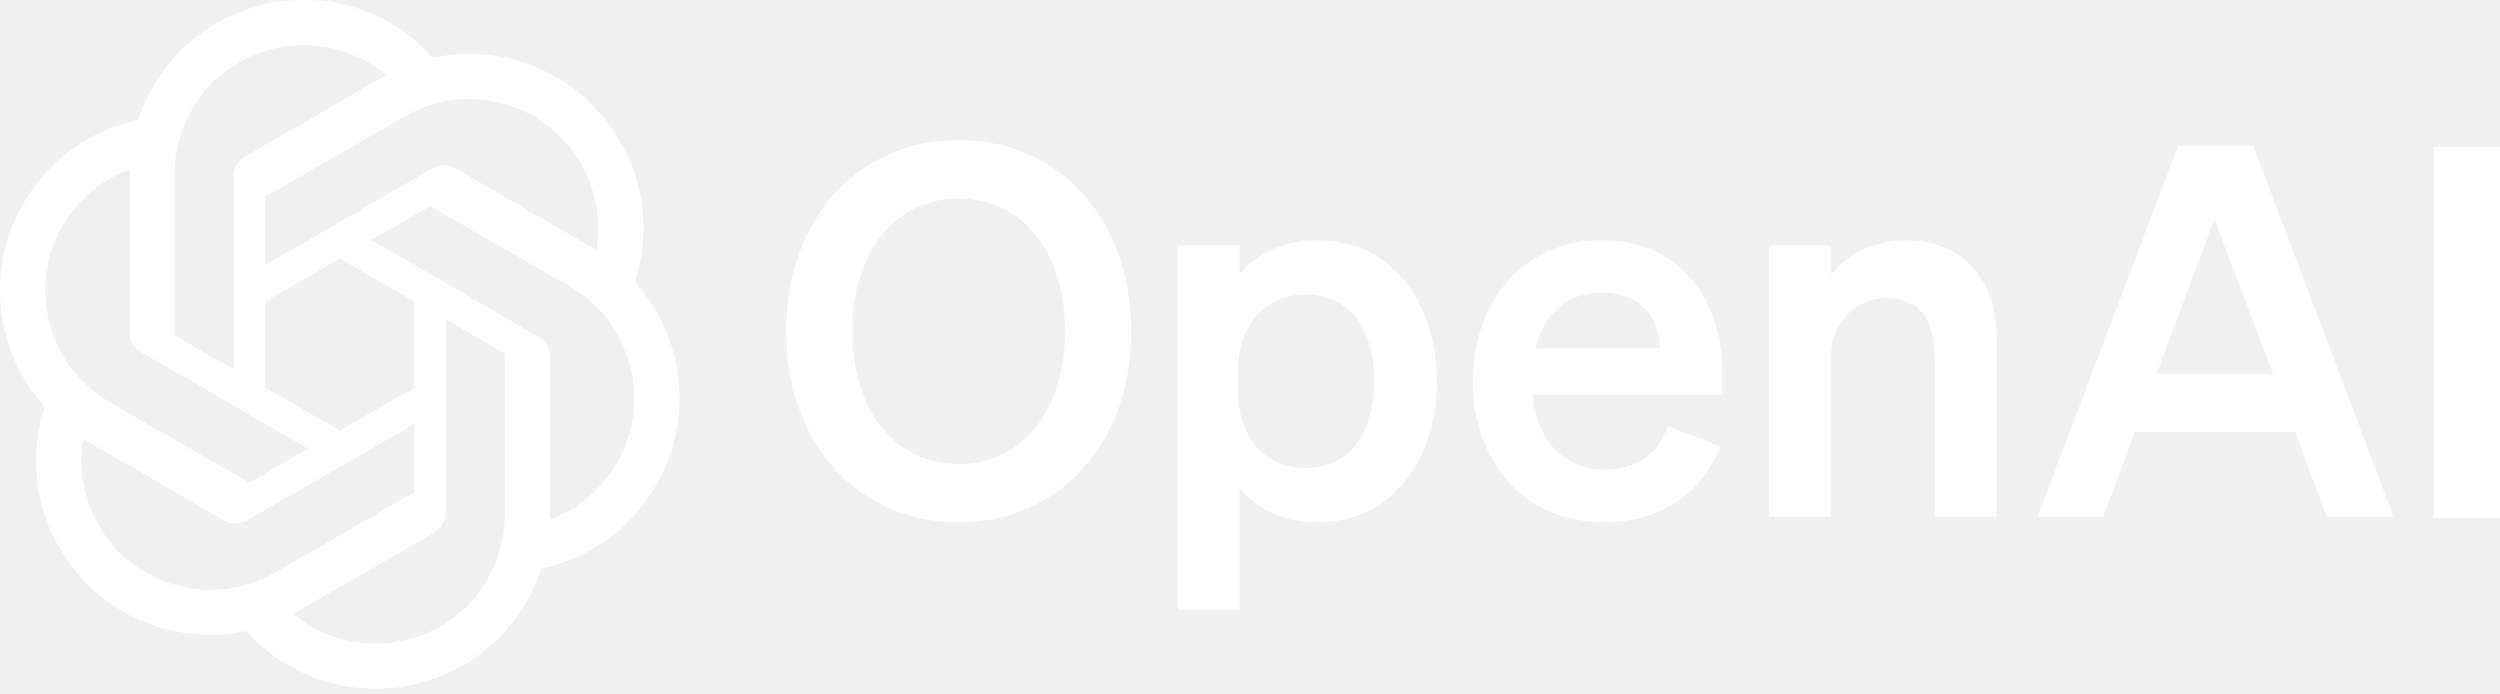
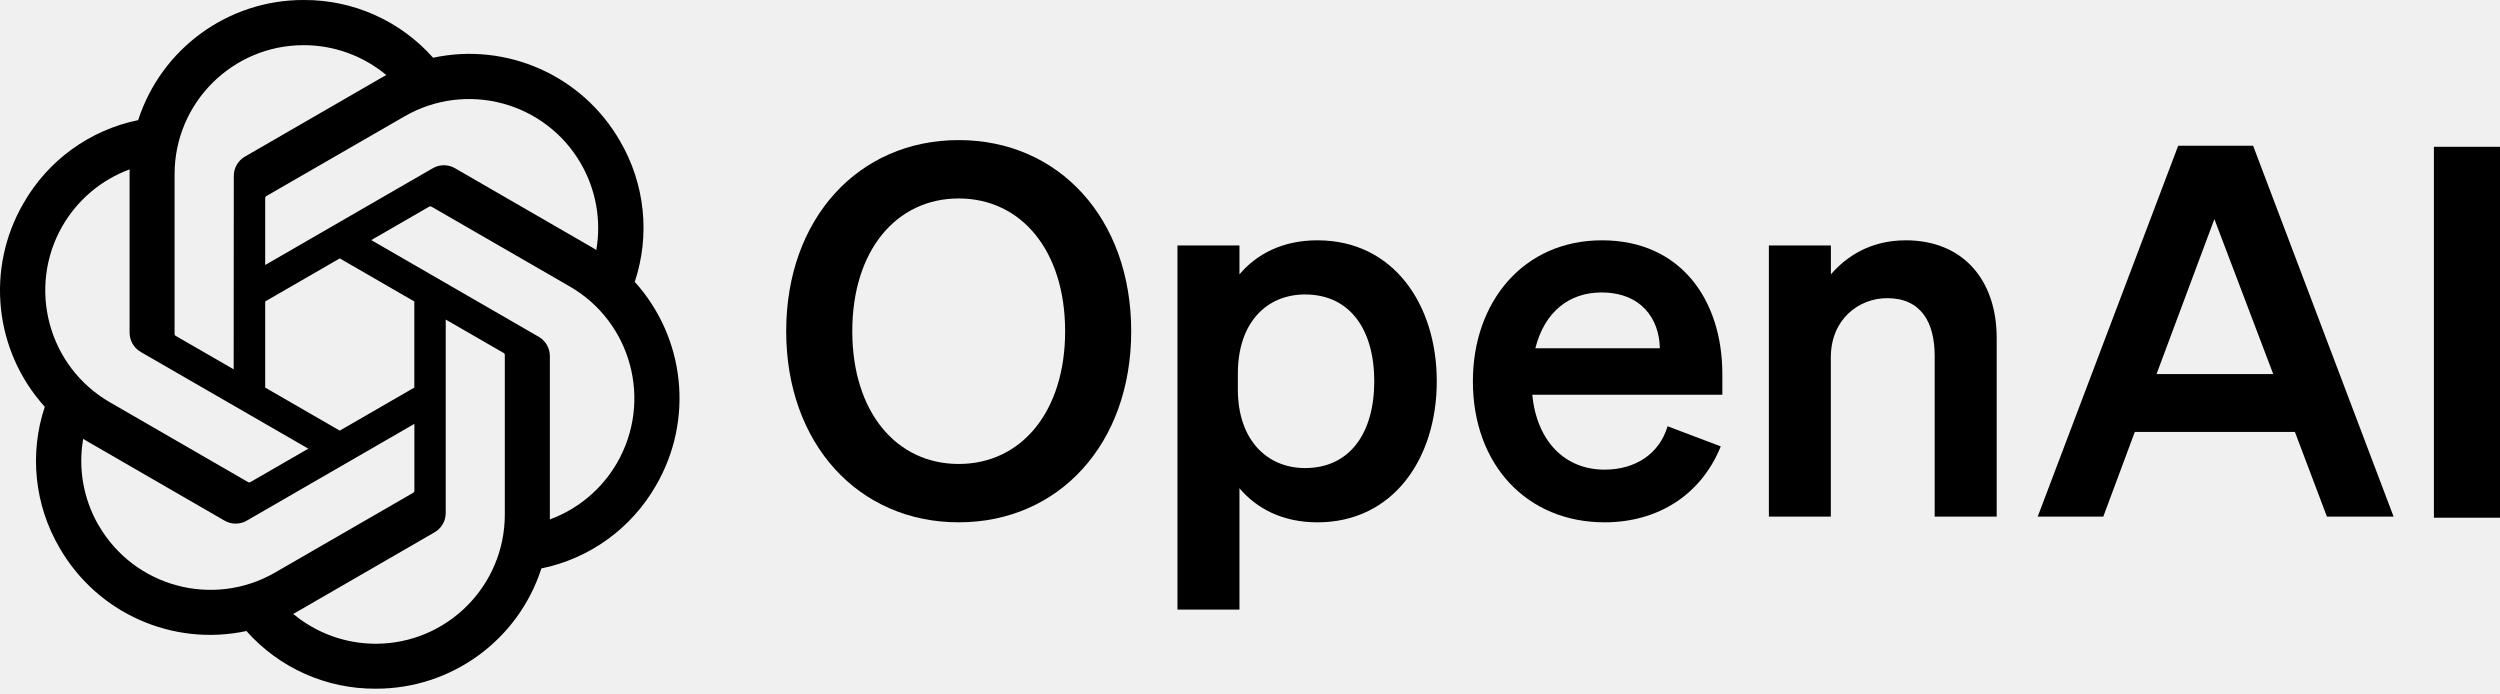
- <svg xmlns="http://www.w3.org/2000/svg" width="256" height="71" viewBox="0 0 256 71" fill="none">
-   <path d="M80.506 33.916C80.506 45.448 87.909 53.485 98.171 53.485C108.434 53.485 115.836 45.448 115.836 33.916C115.836 22.383 108.434 14.346 98.171 14.346C87.909 14.346 80.506 22.383 80.506 33.916ZM109.069 33.916C109.069 42.169 104.572 47.51 98.171 47.51C91.77 47.51 87.274 42.169 87.274 33.916C87.274 25.662 91.77 20.322 98.171 20.322C104.572 20.322 109.069 25.662 109.069 33.916Z" fill="white" />
-   <path d="M134.906 53.486C142.681 53.486 147.125 46.927 147.125 39.047C147.125 31.167 142.681 24.608 134.906 24.608C131.306 24.608 128.662 26.035 126.92 28.097V25.133H120.572V62.426H126.92V49.997C128.668 52.059 131.312 53.486 134.906 53.486ZM126.757 38.249C126.757 33.013 129.722 30.153 133.636 30.153C138.237 30.153 140.724 33.753 140.724 39.041C140.724 44.33 138.237 47.929 133.636 47.929C129.722 47.929 126.757 45.023 126.757 39.892V38.249Z" fill="white" />
-   <path d="M164.306 53.486C169.863 53.486 174.248 50.579 176.205 45.71L170.76 43.648C169.915 46.502 167.428 48.092 164.306 48.092C160.235 48.092 157.375 45.186 156.903 40.422H176.368V38.307C176.368 30.689 172.082 24.608 164.044 24.608C156.006 24.608 150.823 30.904 150.823 39.047C150.823 47.615 156.379 53.486 164.312 53.486H164.306ZM163.992 29.949C168.01 29.949 169.915 32.594 169.967 35.663H157.218C158.167 31.906 160.707 29.949 163.986 29.949H163.992Z" fill="white" />
-   <path d="M181.127 52.903H187.476V36.612C187.476 32.646 190.382 30.532 193.242 30.532C196.731 30.532 198.111 33.019 198.111 36.455V52.903H204.46V34.603C204.46 28.627 200.971 24.608 195.152 24.608C191.553 24.608 189.072 26.251 187.482 28.097V25.133H181.133V52.903H181.127Z" fill="white" />
-   <path d="M223.047 14.922L208.661 52.903H215.377L218.603 44.23H234.999L238.278 52.903H245.104L230.718 14.922H223.047ZM226.752 22.436L232.78 38.307H220.828L226.752 22.436Z" fill="white" />
-   <path d="M255.999 15.033H249.231V53.013H255.999V15.033Z" fill="white" />
-   <path d="M64.996 28.872C66.598 24.067 66.044 18.807 63.487 14.439C59.638 7.741 51.903 4.293 44.349 5.912C40.988 2.126 36.16 -0.029 31.098 0C23.375 -0.017 16.526 4.957 14.149 12.301C9.187 13.315 4.906 16.425 2.401 20.822C-1.478 27.503 -0.592 35.931 4.586 41.656C2.984 46.461 3.537 51.721 6.094 56.089C9.944 62.787 17.679 66.235 25.233 64.616C28.594 68.402 33.422 70.557 38.483 70.522C46.212 70.539 53.068 65.565 55.438 58.209C60.401 57.196 64.681 54.085 67.186 49.688C71.059 43.007 70.174 34.591 64.996 28.86V28.872ZM38.489 65.92C35.397 65.92 32.403 64.843 30.026 62.863C30.137 62.804 30.323 62.7 30.446 62.63L44.488 54.516C45.205 54.109 45.647 53.346 45.642 52.519V32.721L51.577 36.146C51.641 36.175 51.681 36.239 51.693 36.309V52.705C51.681 59.997 45.781 65.909 38.489 65.92ZM10.095 53.794C8.546 51.121 7.987 47.981 8.517 44.941C8.622 45.005 8.802 45.116 8.936 45.191L22.979 53.305C23.689 53.724 24.575 53.724 25.285 53.305L42.432 43.403V50.259C42.432 50.329 42.403 50.398 42.351 50.439L28.157 58.634C21.832 62.274 13.759 60.114 10.101 53.794H10.095ZM6.397 23.14C7.94 20.461 10.375 18.411 13.276 17.345C13.276 17.468 13.27 17.683 13.27 17.829V34.05C13.27 34.877 13.707 35.639 14.423 36.047L31.57 45.943L25.635 49.368C25.577 49.408 25.501 49.414 25.437 49.385L11.237 41.184C4.929 37.532 2.763 29.46 6.397 23.135V23.14ZM55.164 34.486L38.017 24.585L43.953 21.16C44.011 21.119 44.086 21.114 44.151 21.143L58.35 29.338C64.67 32.989 66.836 41.074 63.184 47.399C61.641 50.072 59.206 52.123 56.306 53.188V36.478C56.312 35.651 55.875 34.894 55.158 34.48L55.164 34.486ZM61.07 25.598C60.965 25.534 60.785 25.424 60.651 25.348L46.608 17.235C45.898 16.815 45.013 16.815 44.302 17.235L27.155 27.136V20.281C27.155 20.211 27.184 20.141 27.237 20.1L41.431 11.911C47.756 8.265 55.84 10.432 59.486 16.757C61.029 19.43 61.583 22.558 61.064 25.593L61.07 25.598ZM23.928 37.818L17.993 34.393C17.929 34.364 17.889 34.3 17.877 34.23V17.834C17.877 10.537 23.806 4.619 31.104 4.625C34.191 4.625 37.179 5.708 39.555 7.683C39.444 7.741 39.264 7.846 39.136 7.916L25.093 16.029C24.377 16.437 23.934 17.2 23.94 18.027L23.928 37.818ZM27.155 30.869L34.791 26.46L42.426 30.869V39.688L34.791 44.096L27.155 39.688V30.869Z" fill="white" />
+ <svg xmlns="http://www.w3.org/2000/svg" width="256" height="71" viewBox="0 0 256 71">
+   <path d="M80.506 33.916C80.506 45.448 87.909 53.485 98.171 53.485C108.434 53.485 115.836 45.448 115.836 33.916C115.836 22.383 108.434 14.346 98.171 14.346C87.909 14.346 80.506 22.383 80.506 33.916ZM109.069 33.916C109.069 42.169 104.572 47.51 98.171 47.51C91.77 47.51 87.274 42.169 87.274 33.916C87.274 25.662 91.77 20.322 98.171 20.322C104.572 20.322 109.069 25.662 109.069 33.916Z" />
+   <path d="M134.906 53.486C142.681 53.486 147.125 46.927 147.125 39.047C147.125 31.167 142.681 24.608 134.906 24.608C131.306 24.608 128.662 26.035 126.92 28.097V25.133H120.572V62.426H126.92V49.997C128.668 52.059 131.312 53.486 134.906 53.486ZM126.757 38.249C126.757 33.013 129.722 30.153 133.636 30.153C138.237 30.153 140.724 33.753 140.724 39.041C140.724 44.33 138.237 47.929 133.636 47.929C129.722 47.929 126.757 45.023 126.757 39.892V38.249Z" />
+   <path d="M164.306 53.486C169.863 53.486 174.248 50.579 176.205 45.71L170.76 43.648C169.915 46.502 167.428 48.092 164.306 48.092C160.235 48.092 157.375 45.186 156.903 40.422H176.368V38.307C176.368 30.689 172.082 24.608 164.044 24.608C156.006 24.608 150.823 30.904 150.823 39.047C150.823 47.615 156.379 53.486 164.312 53.486H164.306ZM163.992 29.949C168.01 29.949 169.915 32.594 169.967 35.663H157.218C158.167 31.906 160.707 29.949 163.986 29.949H163.992Z" />
+   <path d="M181.127 52.903H187.476V36.612C187.476 32.646 190.382 30.532 193.242 30.532C196.731 30.532 198.111 33.019 198.111 36.455V52.903H204.46V34.603C204.46 28.627 200.971 24.608 195.152 24.608C191.553 24.608 189.072 26.251 187.482 28.097V25.133H181.133V52.903H181.127Z" />
+   <path d="M223.047 14.922L208.661 52.903H215.377L218.603 44.23H234.999L238.278 52.903H245.104L230.718 14.922H223.047ZM226.752 22.436L232.78 38.307H220.828L226.752 22.436Z" />
+   <path d="M255.999 15.033H249.231V53.013H255.999V15.033Z" />
+   <path d="M64.996 28.872C66.598 24.067 66.044 18.807 63.487 14.439C59.638 7.741 51.903 4.293 44.349 5.912C40.988 2.126 36.16 -0.029 31.098 0C23.375 -0.017 16.526 4.957 14.149 12.301C9.187 13.315 4.906 16.425 2.401 20.822C-1.478 27.503 -0.592 35.931 4.586 41.656C2.984 46.461 3.537 51.721 6.094 56.089C9.944 62.787 17.679 66.235 25.233 64.616C28.594 68.402 33.422 70.557 38.483 70.522C46.212 70.539 53.068 65.565 55.438 58.209C60.401 57.196 64.681 54.085 67.186 49.688C71.059 43.007 70.174 34.591 64.996 28.86V28.872ZM38.489 65.92C35.397 65.92 32.403 64.843 30.026 62.863C30.137 62.804 30.323 62.7 30.446 62.63L44.488 54.516C45.205 54.109 45.647 53.346 45.642 52.519V32.721L51.577 36.146C51.641 36.175 51.681 36.239 51.693 36.309V52.705C51.681 59.997 45.781 65.909 38.489 65.92ZM10.095 53.794C8.546 51.121 7.987 47.981 8.517 44.941C8.622 45.005 8.802 45.116 8.936 45.191L22.979 53.305C23.689 53.724 24.575 53.724 25.285 53.305L42.432 43.403V50.259C42.432 50.329 42.403 50.398 42.351 50.439L28.157 58.634C21.832 62.274 13.759 60.114 10.101 53.794H10.095ZM6.397 23.14C7.94 20.461 10.375 18.411 13.276 17.345C13.276 17.468 13.27 17.683 13.27 17.829V34.05C13.27 34.877 13.707 35.639 14.423 36.047L31.57 45.943L25.635 49.368C25.577 49.408 25.501 49.414 25.437 49.385L11.237 41.184C4.929 37.532 2.763 29.46 6.397 23.135V23.14ZM55.164 34.486L38.017 24.585L43.953 21.16C44.011 21.119 44.086 21.114 44.151 21.143L58.35 29.338C64.67 32.989 66.836 41.074 63.184 47.399C61.641 50.072 59.206 52.123 56.306 53.188V36.478C56.312 35.651 55.875 34.894 55.158 34.48L55.164 34.486ZM61.07 25.598C60.965 25.534 60.785 25.424 60.651 25.348L46.608 17.235C45.898 16.815 45.013 16.815 44.302 17.235L27.155 27.136V20.281C27.155 20.211 27.184 20.141 27.237 20.1L41.431 11.911C47.756 8.265 55.84 10.432 59.486 16.757C61.029 19.43 61.583 22.558 61.064 25.593L61.07 25.598ZM23.928 37.818L17.993 34.393C17.929 34.364 17.889 34.3 17.877 34.23V17.834C17.877 10.537 23.806 4.619 31.104 4.625C34.191 4.625 37.179 5.708 39.555 7.683C39.444 7.741 39.264 7.846 39.136 7.916L25.093 16.029C24.377 16.437 23.934 17.2 23.94 18.027L23.928 37.818ZM27.155 30.869L34.791 26.46L42.426 30.869V39.688L34.791 44.096L27.155 39.688V30.869Z" />
</svg>
